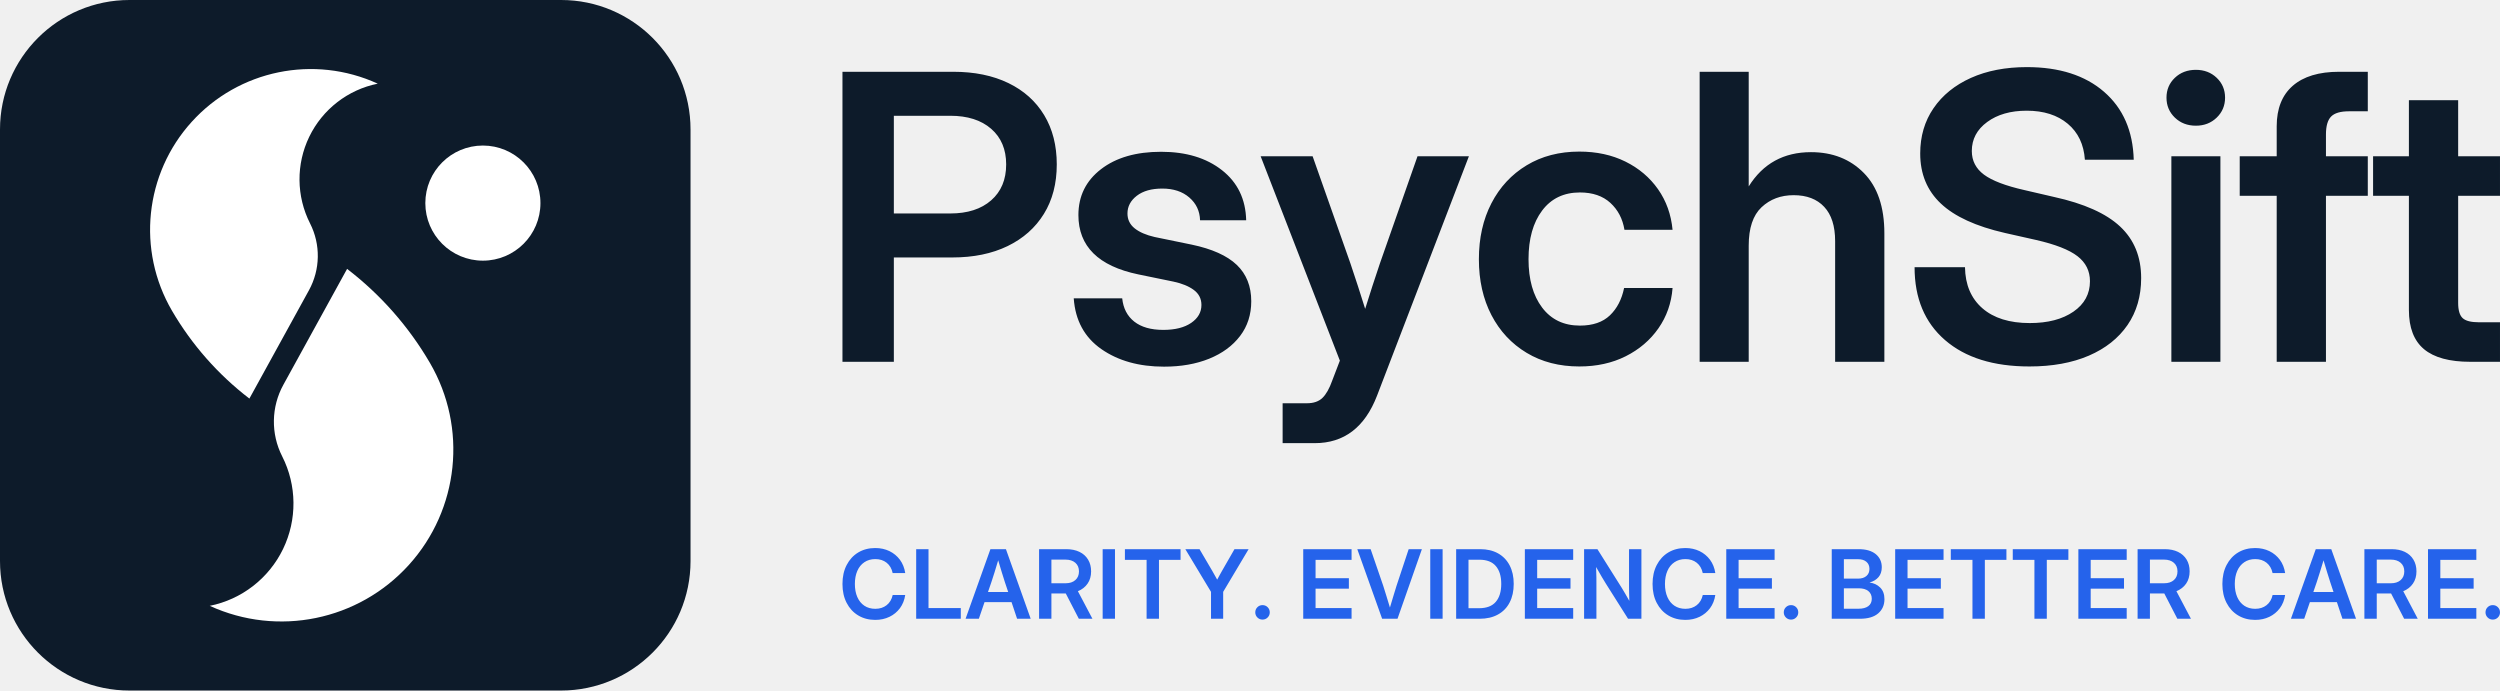
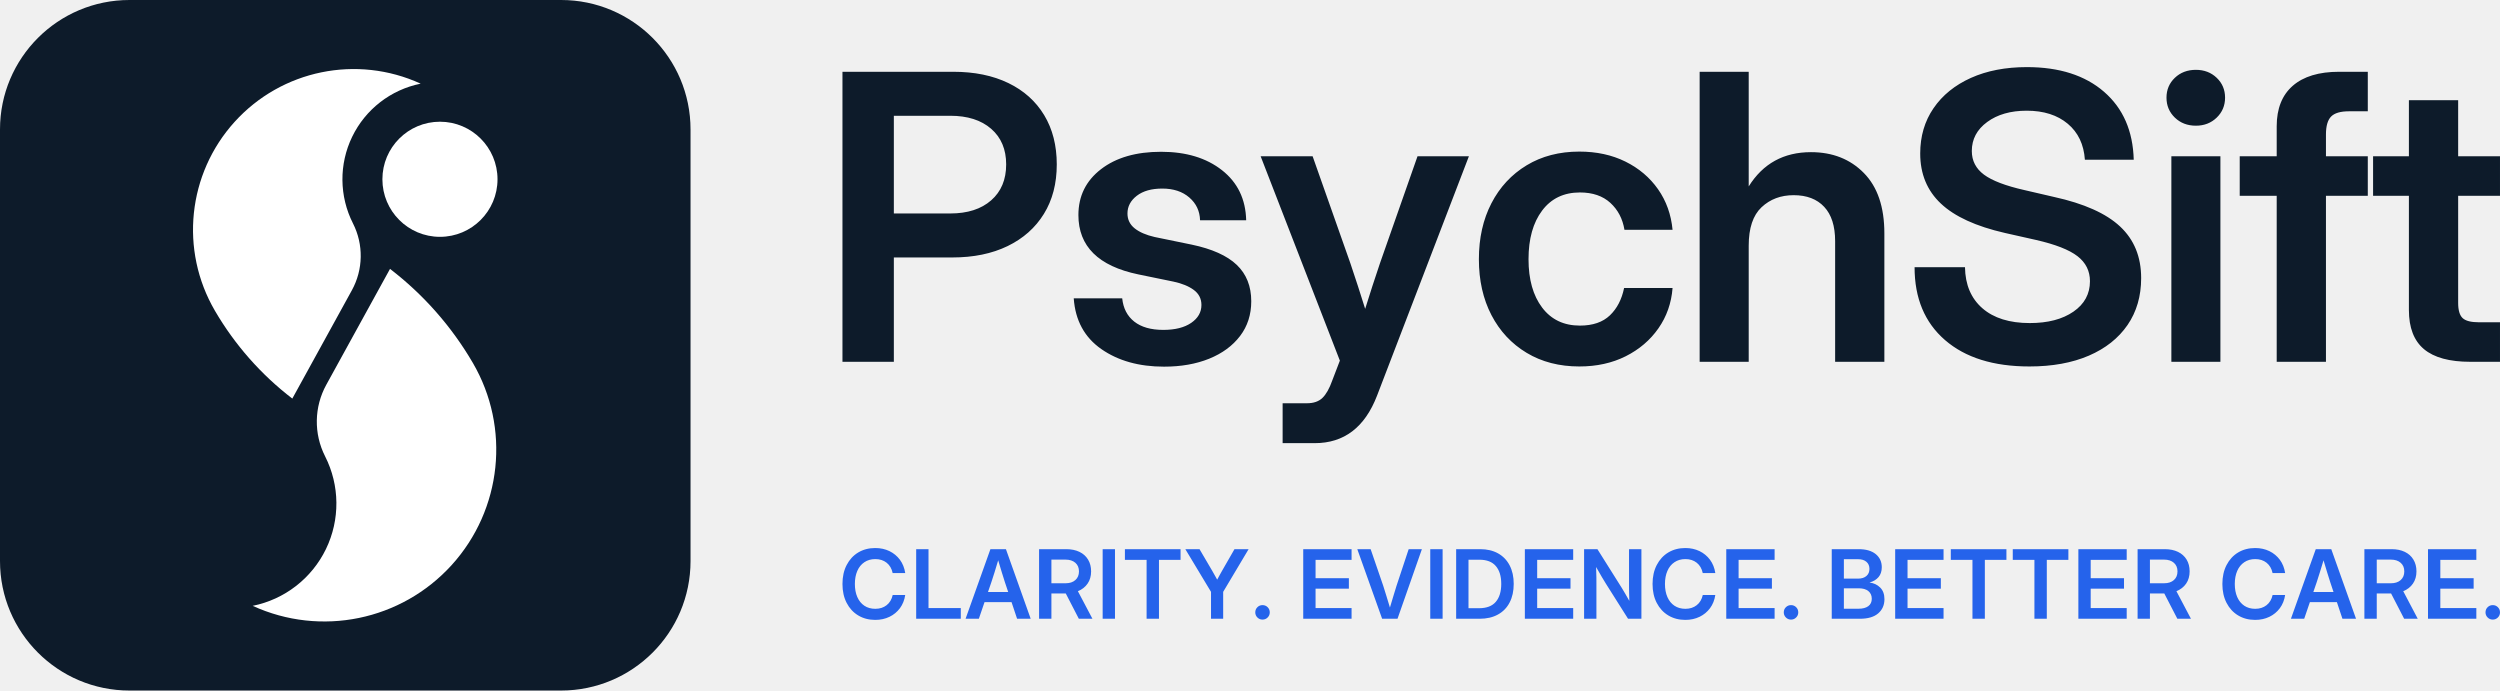
<svg xmlns="http://www.w3.org/2000/svg" viewBox="0 0 926.815 256" width="926.815" height="256" role="img" aria-label="PsychSift">
  <rect width="256" height="256" rx="48" fill="#0D1B2A" />
-   <g transform="translate(55.6434 25.6) scale(2.0402)">
+   <g transform="translate(71.5563 25.6) scale(2.0402)">
    <g fill="#FFFFFF">
      <path d="M41.367 2.655 A17.723 17.723 0 0 0 29.068 28.049 A13 13 0 0 1 28.867 40.196 L18.043 59.879 A55.123 55.123 0 0 1 3.976 43.912 A29.201 29.201 0 0 1 41.367 2.655 Z" />
      <path d="M41.367 2.655 A17.723 17.723 0 0 0 29.068 28.049 A13 13 0 0 1 28.867 40.196 L18.043 59.879 A55.123 55.123 0 0 1 3.976 43.912 A29.201 29.201 0 0 1 41.367 2.655 Z" transform="translate(55.1029 100.3813) scale(-1.07)" />
-       <circle cx="60.472" cy="24.358" r="10.459" />
+       <circle cx="44.872" cy="20.029" r="10.459" />
    </g>
  </g>
  <g transform="translate(303.372 134.1286)">
    <path d="M8.95 0.00V-107.52H50.01Q61.84 -107.52 70.47 -103.33Q79.09 -99.15 83.74 -91.43Q88.40 -83.71 88.40 -73.17Q88.40 -62.56 83.63 -54.84Q78.87 -47.12 70.18 -42.90Q61.48 -38.68 49.65 -38.68H28.00V0.00ZM28.00 -54.99H48.93Q58.52 -54.99 64.08 -59.86Q69.64 -64.73 69.64 -73.17Q69.64 -81.54 64.08 -86.38Q58.52 -91.21 48.93 -91.21H28.00Z M128.17 1.80Q114.25 1.80 104.90 -4.73Q95.56 -11.26 94.69 -23.52H112.66Q113.24 -17.97 117.13 -14.90Q121.03 -11.83 127.88 -11.83Q134.45 -11.83 138.24 -14.43Q142.03 -17.03 142.03 -21.07Q142.03 -24.53 139.21 -26.63Q136.40 -28.72 131.64 -29.73L118.65 -32.40Q96.42 -37.02 96.42 -54.41Q96.42 -64.94 104.79 -71.40Q113.16 -77.86 127.09 -77.86Q140.95 -77.86 149.64 -71.04Q158.34 -64.22 158.62 -52.46H141.52Q141.38 -57.58 137.55 -60.90Q133.73 -64.22 127.52 -64.22Q121.53 -64.22 118.07 -61.55Q114.61 -58.88 114.61 -54.99Q114.61 -51.60 117.28 -49.47Q119.95 -47.34 124.71 -46.26L138.42 -43.44Q149.75 -41.06 155.12 -35.94Q160.50 -30.81 160.50 -22.44Q160.50 -15.01 156.35 -9.56Q152.20 -4.11 144.91 -1.15Q137.63 1.80 128.17 1.80Z M172.13 30.16V15.37H181.15Q184.83 15.37 186.89 13.39Q188.95 11.40 190.53 6.93L193.35 -0.43L163.98 -76.20H183.25L197.25 -36.51Q198.69 -32.26 200.06 -28.03Q201.43 -23.81 202.73 -19.63Q205.33 -28.00 208.21 -36.51L222.14 -76.20H241.19L207.13 12.56Q200.35 30.16 184.04 30.16Z M282.12 1.73Q271.01 1.73 262.60 -3.32Q254.19 -8.37 249.54 -17.32Q244.89 -26.27 244.89 -38.03Q244.89 -49.79 249.54 -58.78Q254.19 -67.76 262.60 -72.85Q271.01 -77.93 282.12 -77.93Q291.72 -77.93 299.22 -74.22Q306.73 -70.50 311.31 -63.97Q315.89 -57.44 316.69 -48.93H298.86Q297.85 -55.06 293.63 -58.92Q289.41 -62.78 282.34 -62.78Q273.39 -62.78 268.34 -56.07Q263.29 -49.36 263.29 -38.03Q263.29 -26.77 268.34 -20.10Q273.39 -13.42 282.34 -13.42Q289.48 -13.42 293.45 -17.21Q297.42 -21.00 298.72 -27.35H316.69Q316.04 -18.98 311.45 -12.41Q306.87 -5.85 299.33 -2.06Q291.79 1.73 282.12 1.73Z M344.92 -43.08V0.00H326.73V-107.52H344.92V-65.02Q352.85 -77.72 368.01 -77.72Q379.99 -77.72 387.60 -70.00Q395.21 -62.28 395.21 -47.63V0.00H376.96V-44.74Q376.96 -53.11 372.91 -57.44Q368.87 -61.77 361.58 -61.77Q354.44 -61.77 349.68 -57.30Q344.92 -52.82 344.92 -43.08Z M448.99 1.73Q429.00 1.73 417.70 -8.05Q406.41 -17.82 406.41 -35.07H425.10Q425.25 -25.33 431.56 -19.84Q437.87 -14.36 449.13 -14.36Q459.16 -14.36 465.29 -18.58Q471.43 -22.80 471.43 -29.87Q471.43 -35.58 466.81 -39.15Q462.19 -42.72 451.44 -45.17L439.89 -47.77Q423.80 -51.45 416.15 -58.67Q408.50 -65.88 408.50 -77.21Q408.50 -86.81 413.45 -94.03Q418.39 -101.24 427.30 -105.25Q436.21 -109.25 448.05 -109.25Q466.09 -109.25 476.66 -100.09Q487.23 -90.92 487.66 -74.90H469.55Q468.97 -83.42 463.20 -88.25Q457.43 -93.09 447.98 -93.09Q439.03 -93.09 433.33 -88.90Q427.63 -84.72 427.63 -78.15Q427.63 -72.74 432.14 -69.38Q436.65 -66.03 447.18 -63.65L458.08 -61.12Q474.82 -57.44 482.61 -50.15Q490.41 -42.86 490.41 -31.03Q490.41 -21.00 485.36 -13.64Q480.30 -6.28 471.00 -2.27Q461.69 1.73 448.99 1.73Z M501.61 0.00V-76.20H519.79V0.00ZM510.70 -87.53Q506.01 -87.53 502.90 -90.53Q499.80 -93.52 499.80 -97.92Q499.80 -102.32 502.90 -105.28Q506.01 -108.24 510.70 -108.24Q515.32 -108.24 518.42 -105.28Q521.52 -102.32 521.52 -97.92Q521.52 -93.52 518.42 -90.53Q515.32 -87.53 510.70 -87.53Z M574.43 -76.20V-61.55H558.92V0.00H540.66V-61.55H526.95V-76.20H540.66V-87.31Q540.66 -97.13 546.61 -102.32Q552.57 -107.52 563.82 -107.52H574.43V-92.87H567.43Q562.74 -92.87 560.83 -90.92Q558.92 -88.97 558.92 -84.28V-76.20Z M623.44 -76.20V-61.55H607.93V-21.86Q607.93 -17.75 609.59 -16.20Q611.25 -14.65 615.65 -14.65H623.44V0.00H612.47Q600.86 0.00 595.26 -4.69Q589.67 -9.38 589.67 -19.19V-61.55H576.39V-76.20H589.67V-96.98H607.93V-76.20Z" fill="#0D1B2A" />
  </g>
  <g transform="translate(311.0731 229.3914)">
    <path d="M13.40 0.42Q9.84 0.42 7.10 -1.23Q4.36 -2.87 2.81 -5.87Q1.25 -8.87 1.25 -12.89Q1.25 -16.94 2.81 -19.93Q4.36 -22.93 7.10 -24.58Q9.84 -26.22 13.40 -26.22Q16.31 -26.22 18.67 -25.08Q21.02 -23.93 22.56 -21.86Q24.09 -19.78 24.52 -16.95H19.86Q19.34 -19.41 17.63 -20.77Q15.92 -22.12 13.44 -22.12Q11.08 -22.12 9.38 -20.97Q7.67 -19.83 6.76 -17.75Q5.85 -15.67 5.85 -12.89Q5.85 -10.11 6.76 -8.04Q7.67 -5.97 9.37 -4.83Q11.07 -3.69 13.44 -3.69Q15.90 -3.69 17.61 -5.02Q19.33 -6.36 19.88 -8.82H24.52Q24.09 -5.99 22.56 -3.92Q21.02 -1.85 18.67 -0.72Q16.31 0.42 13.40 0.42Z M28.58 0.00V-25.80H33.15V-3.97H45.12V0.00Z M46.89 0.00 56.10 -25.80H61.85L71.03 0.00H65.99L63.93 -6.17H53.92L51.81 0.00ZM55.20 -9.92H62.69L61.47 -13.56Q60.90 -15.34 60.30 -17.28Q59.71 -19.22 58.98 -21.67Q58.25 -19.22 57.65 -17.28Q57.04 -15.34 56.45 -13.56Z M74.14 0.00V-25.80H84.20Q87.04 -25.80 89.11 -24.80Q91.18 -23.80 92.30 -21.94Q93.43 -20.09 93.43 -17.56Q93.43 -14.93 92.13 -13.04Q90.83 -11.15 88.53 -10.22L93.92 0.00H88.88L84.03 -9.39Q83.97 -9.39 83.90 -9.39H78.71V0.00ZM78.71 -13.16H83.97Q86.26 -13.16 87.59 -14.35Q88.93 -15.53 88.93 -17.56Q88.93 -19.57 87.59 -20.75Q86.24 -21.93 83.94 -21.93H78.71Z M102.28 -25.80V0.00H97.71V-25.80Z M105.96 -21.84V-25.80H126.59V-21.84H118.59V0.00H114.00V-21.84Z M137.88 0.00V-9.98L128.36 -25.80H133.62L138.28 -17.86Q138.77 -17.02 139.23 -16.18Q139.70 -15.34 140.17 -14.50Q140.62 -15.34 141.08 -16.18Q141.54 -17.02 142.02 -17.86L146.58 -25.80H151.82L142.39 -9.98V0.00Z M156.97 0.31Q155.85 0.31 155.07 -0.48Q154.29 -1.26 154.29 -2.37Q154.29 -3.50 155.07 -4.28Q155.85 -5.06 156.97 -5.06Q158.10 -5.06 158.88 -4.28Q159.66 -3.50 159.66 -2.37Q159.66 -1.26 158.88 -0.48Q158.10 0.31 156.97 0.31Z M172.07 0.00V-25.80H189.99V-21.84H176.64V-15.05H188.99V-11.15H176.64V-3.97H189.99V0.00Z M201.32 0.00 192.11 -25.80H197.06L201.72 -12.24Q202.24 -10.62 202.85 -8.62Q203.47 -6.62 204.21 -4.16Q204.94 -6.62 205.55 -8.62Q206.15 -10.62 206.66 -12.24L211.16 -25.80H216.06L207.02 0.00Z M223.74 -25.80V0.00H219.16V-25.80Z M237.47 0.00H228.76V-25.80H237.67Q241.51 -25.80 244.30 -24.24Q247.09 -22.67 248.59 -19.79Q250.10 -16.90 250.10 -12.94Q250.10 -8.94 248.59 -6.04Q247.09 -3.13 244.25 -1.57Q241.42 0.00 237.47 0.00ZM233.34 -3.91H237.23Q241.44 -3.91 243.46 -6.28Q245.48 -8.64 245.48 -12.94Q245.48 -17.20 243.47 -19.54Q241.46 -21.89 237.37 -21.89H233.34Z M254.23 0.00V-25.80H272.15V-21.84H258.80V-15.05H271.15V-11.15H258.80V-3.97H272.15V0.00Z M276.19 0.00V-25.80H281.13L290.18 -11.41Q290.65 -10.69 291.41 -9.35Q292.18 -8.02 292.96 -6.63Q292.90 -8.09 292.88 -9.53Q292.85 -10.98 292.85 -11.74V-25.80H297.44V0.00H292.49L284.31 -12.95Q283.76 -13.82 282.79 -15.46Q281.82 -17.09 280.64 -19.19Q280.73 -17.04 280.75 -15.43Q280.76 -13.82 280.76 -12.97V0.00Z M313.72 0.42Q310.16 0.42 307.42 -1.23Q304.68 -2.87 303.13 -5.87Q301.57 -8.87 301.57 -12.89Q301.57 -16.94 303.13 -19.93Q304.68 -22.93 307.42 -24.58Q310.16 -26.22 313.72 -26.22Q316.63 -26.22 318.99 -25.08Q321.34 -23.93 322.88 -21.86Q324.41 -19.78 324.84 -16.95H320.18Q319.66 -19.41 317.95 -20.77Q316.24 -22.12 313.76 -22.12Q311.40 -22.12 309.70 -20.97Q307.99 -19.83 307.08 -17.75Q306.17 -15.67 306.17 -12.89Q306.17 -10.11 307.08 -8.04Q307.99 -5.97 309.69 -4.83Q311.39 -3.69 313.76 -3.69Q316.22 -3.69 317.93 -5.02Q319.65 -6.36 320.20 -8.82H324.84Q324.41 -5.99 322.88 -3.92Q321.34 -1.85 318.99 -0.72Q316.63 0.42 313.72 0.42Z M328.90 0.00V-25.80H346.82V-21.84H333.47V-15.05H345.82V-11.15H333.47V-3.97H346.82V0.00Z M352.91 0.31Q351.78 0.31 351.00 -0.48Q350.22 -1.26 350.22 -2.37Q350.22 -3.50 351.00 -4.28Q351.78 -5.06 352.91 -5.06Q354.03 -5.06 354.81 -4.28Q355.59 -3.50 355.59 -2.37Q355.59 -1.26 354.81 -0.48Q354.03 0.31 352.91 0.31Z M368.00 0.00V-25.80H377.98Q382.06 -25.80 384.31 -23.97Q386.55 -22.13 386.55 -19.10Q386.55 -16.87 385.35 -15.45Q384.14 -14.03 382.06 -13.46V-13.42Q384.37 -13.14 385.95 -11.58Q387.54 -10.01 387.54 -7.26Q387.54 -4.00 385.23 -2.00Q382.91 0.00 378.43 0.00ZM372.50 -3.72H377.94Q380.28 -3.72 381.56 -4.68Q382.84 -5.63 382.84 -7.41Q382.84 -9.21 381.59 -10.25Q380.33 -11.29 378.05 -11.29H372.50ZM372.50 -14.88H377.77Q379.74 -14.88 380.86 -15.86Q381.98 -16.83 381.98 -18.48Q381.98 -20.14 380.86 -21.11Q379.74 -22.08 377.77 -22.08H372.50Z M391.52 0.00V-25.80H409.45V-21.84H396.10V-15.05H408.45V-11.15H396.10V-3.97H409.45V0.00Z M412.14 -21.84V-25.80H432.76V-21.84H424.76V0.00H420.17V-21.84Z M435.11 -21.84V-25.80H455.73V-21.84H447.73V0.00H443.14V-21.84Z M459.43 0.00V-25.80H477.35V-21.84H464.00V-15.05H476.35V-11.15H464.00V-3.97H477.35V0.00Z M481.39 0.00V-25.80H491.45Q494.29 -25.80 496.36 -24.80Q498.43 -23.80 499.56 -21.94Q500.68 -20.09 500.68 -17.56Q500.68 -14.93 499.39 -13.04Q498.09 -11.15 495.78 -10.22L501.17 0.00H496.13L491.28 -9.39Q491.23 -9.39 491.16 -9.39H485.96V0.00ZM485.96 -13.16H491.23Q493.51 -13.16 494.85 -14.35Q496.18 -15.53 496.18 -17.56Q496.18 -19.57 494.84 -20.75Q493.50 -21.93 491.19 -21.93H485.96Z M524.97 0.42Q521.41 0.42 518.67 -1.23Q515.93 -2.87 514.38 -5.87Q512.82 -8.87 512.82 -12.89Q512.82 -16.94 514.38 -19.93Q515.93 -22.93 518.67 -24.58Q521.41 -26.22 524.97 -26.22Q527.88 -26.22 530.24 -25.08Q532.59 -23.93 534.13 -21.86Q535.66 -19.78 536.09 -16.95H531.43Q530.91 -19.41 529.20 -20.77Q527.49 -22.12 525.01 -22.12Q522.65 -22.12 520.95 -20.97Q519.24 -19.83 518.33 -17.75Q517.42 -15.67 517.42 -12.89Q517.42 -10.11 518.33 -8.04Q519.24 -5.97 520.94 -4.83Q522.64 -3.69 525.01 -3.69Q527.47 -3.69 529.18 -5.02Q530.90 -6.36 531.45 -8.82H536.09Q535.66 -5.99 534.13 -3.92Q532.59 -1.85 530.24 -0.72Q527.88 0.42 524.97 0.42Z M538.23 0.00 547.44 -25.80H553.19L562.37 0.00H557.33L555.27 -6.17H545.26L543.15 0.00ZM546.54 -9.92H554.02L552.81 -13.56Q552.24 -15.34 551.64 -17.28Q551.04 -19.22 550.32 -21.67Q549.59 -19.22 548.98 -17.28Q548.38 -15.34 547.79 -13.56Z M565.47 0.00V-25.80H575.54Q578.38 -25.80 580.45 -24.80Q582.52 -23.80 583.64 -21.94Q584.77 -20.09 584.77 -17.56Q584.77 -14.93 583.47 -13.04Q582.17 -11.15 579.87 -10.22L585.25 0.00H580.21L575.36 -9.39Q575.31 -9.39 575.24 -9.39H570.05V0.00ZM570.05 -13.16H575.31Q577.60 -13.16 578.93 -14.35Q580.26 -15.53 580.26 -17.56Q580.26 -19.57 578.92 -20.75Q577.58 -21.93 575.28 -21.93H570.05Z M589.05 0.00V-25.80H606.97V-21.84H593.62V-15.05H605.97V-11.15H593.62V-3.97H606.97V0.00Z M613.06 0.31Q611.93 0.31 611.15 -0.48Q610.37 -1.26 610.37 -2.37Q610.37 -3.50 611.15 -4.28Q611.93 -5.06 613.06 -5.06Q614.18 -5.06 614.96 -4.28Q615.74 -3.50 615.74 -2.37Q615.74 -1.26 614.96 -0.48Q614.18 0.31 613.06 0.31Z" fill="#2563EB" />
  </g>
</svg>
